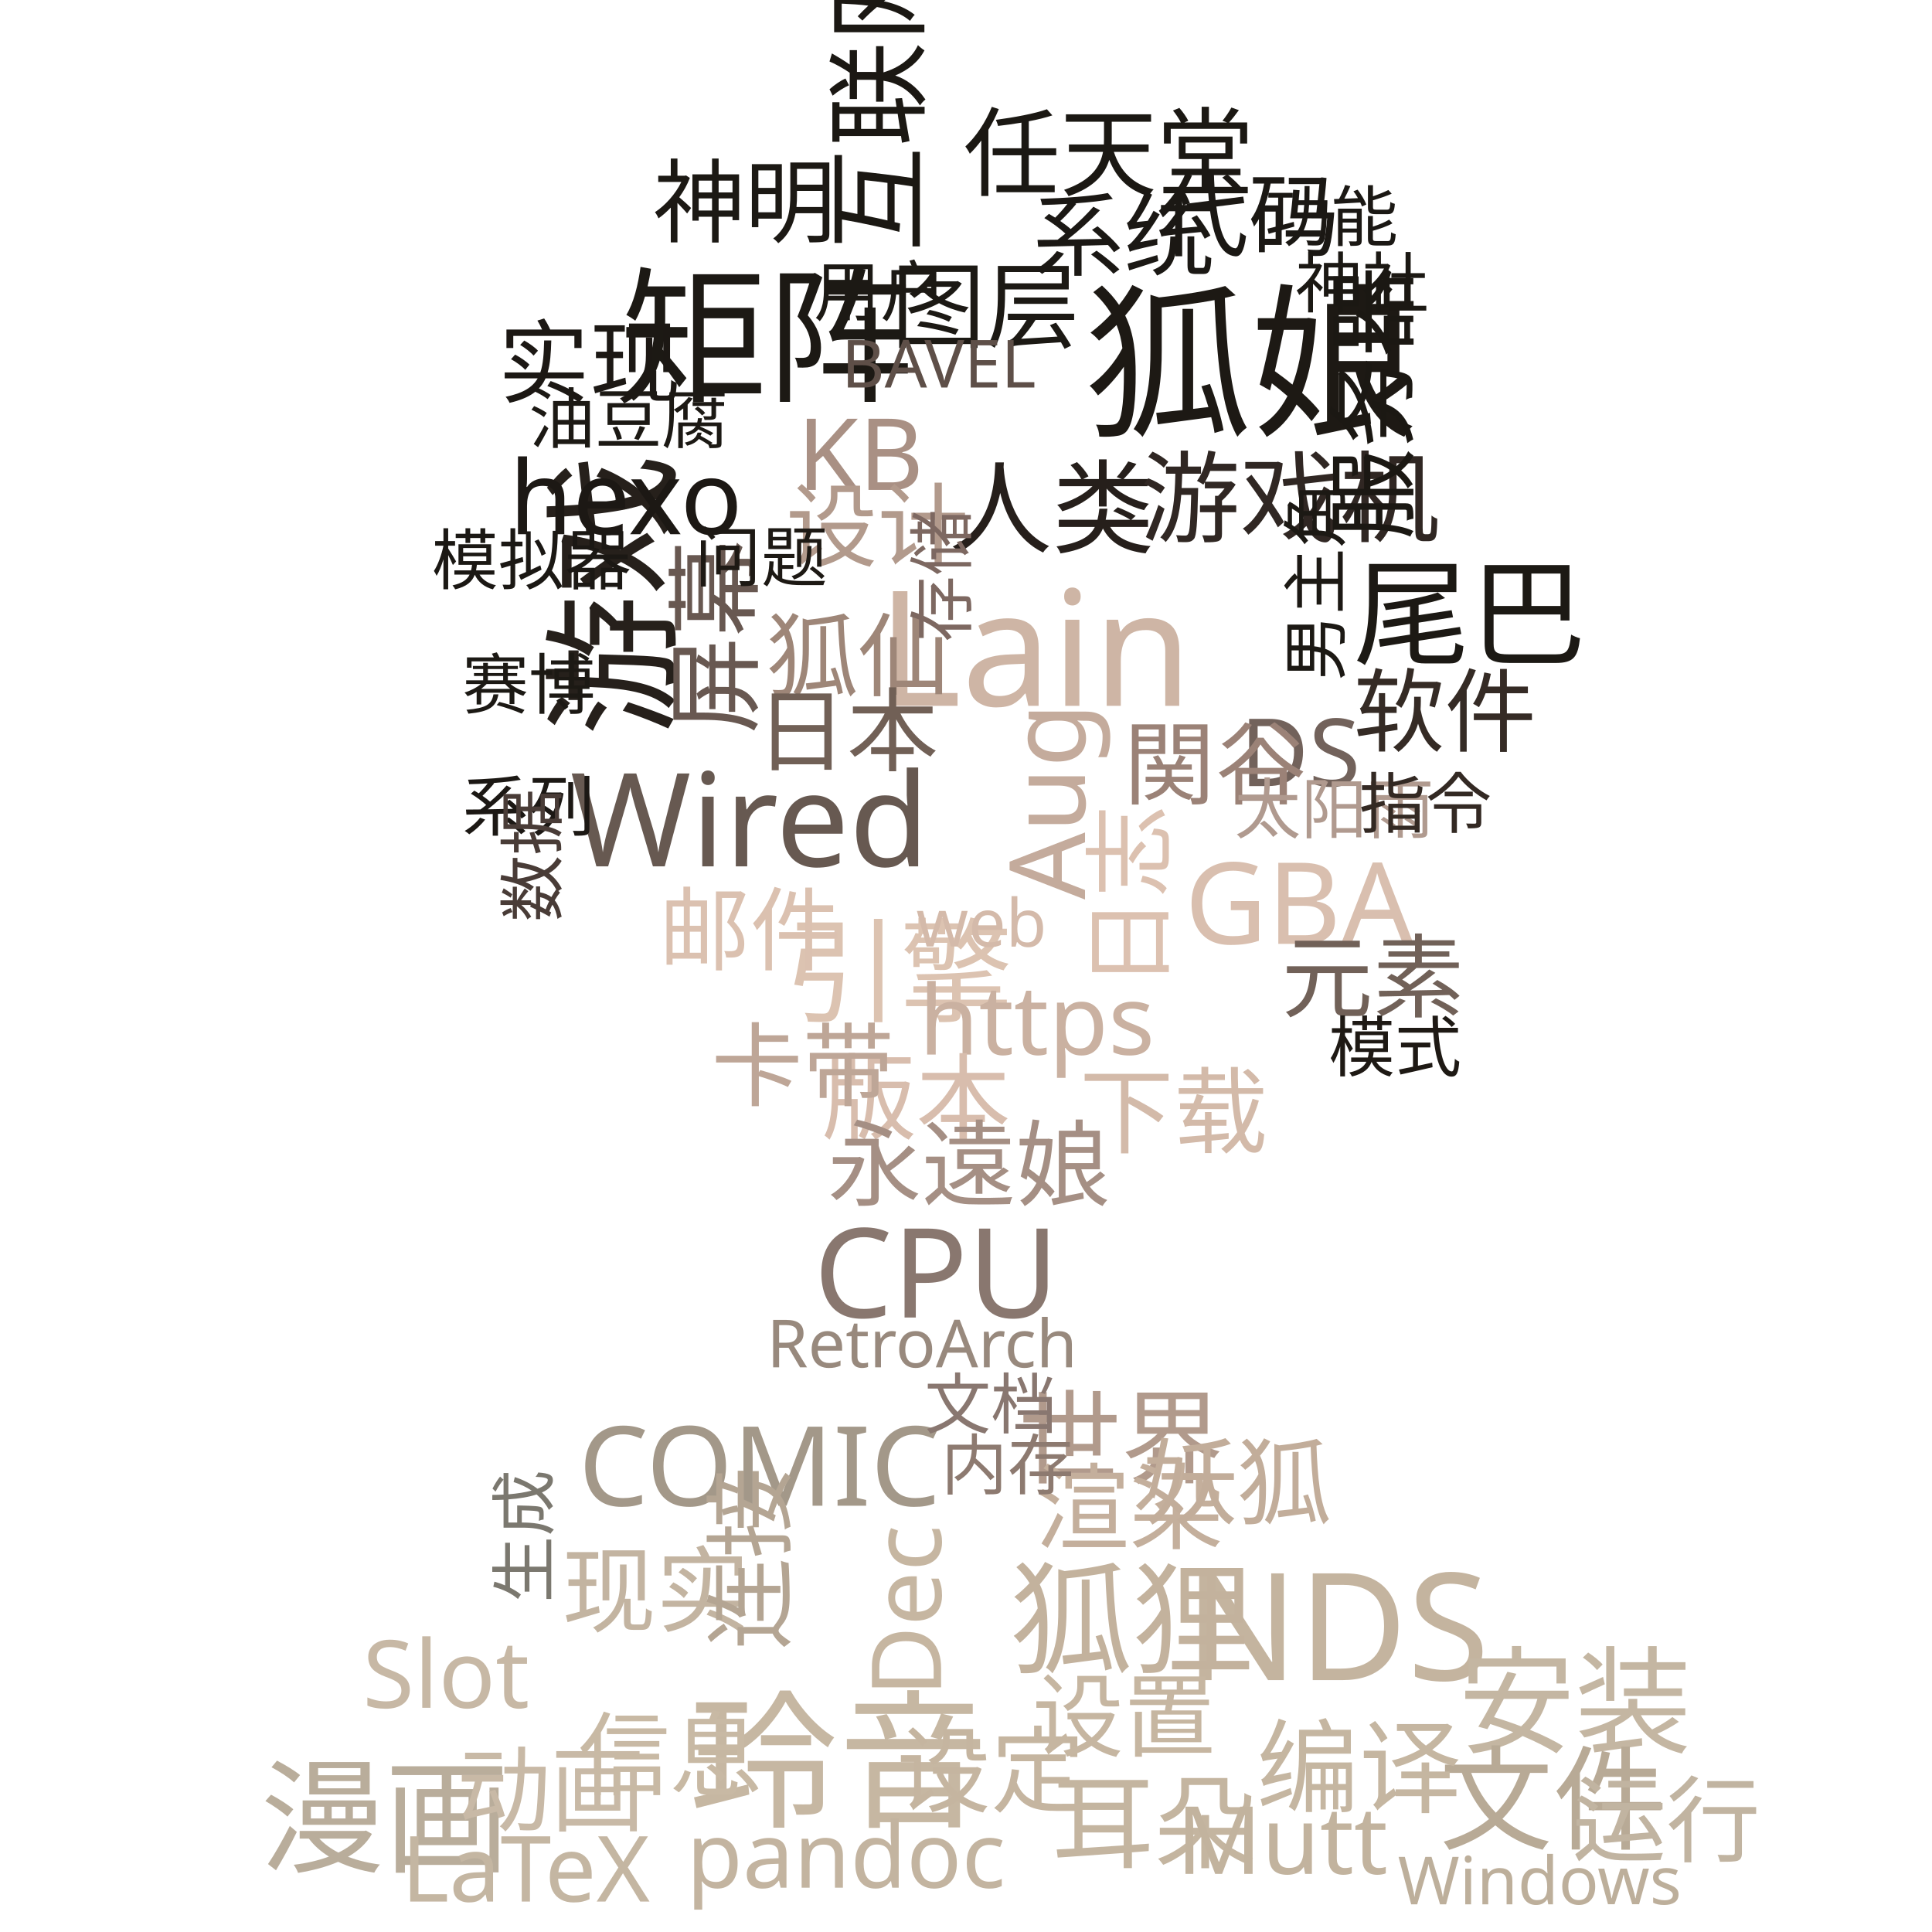
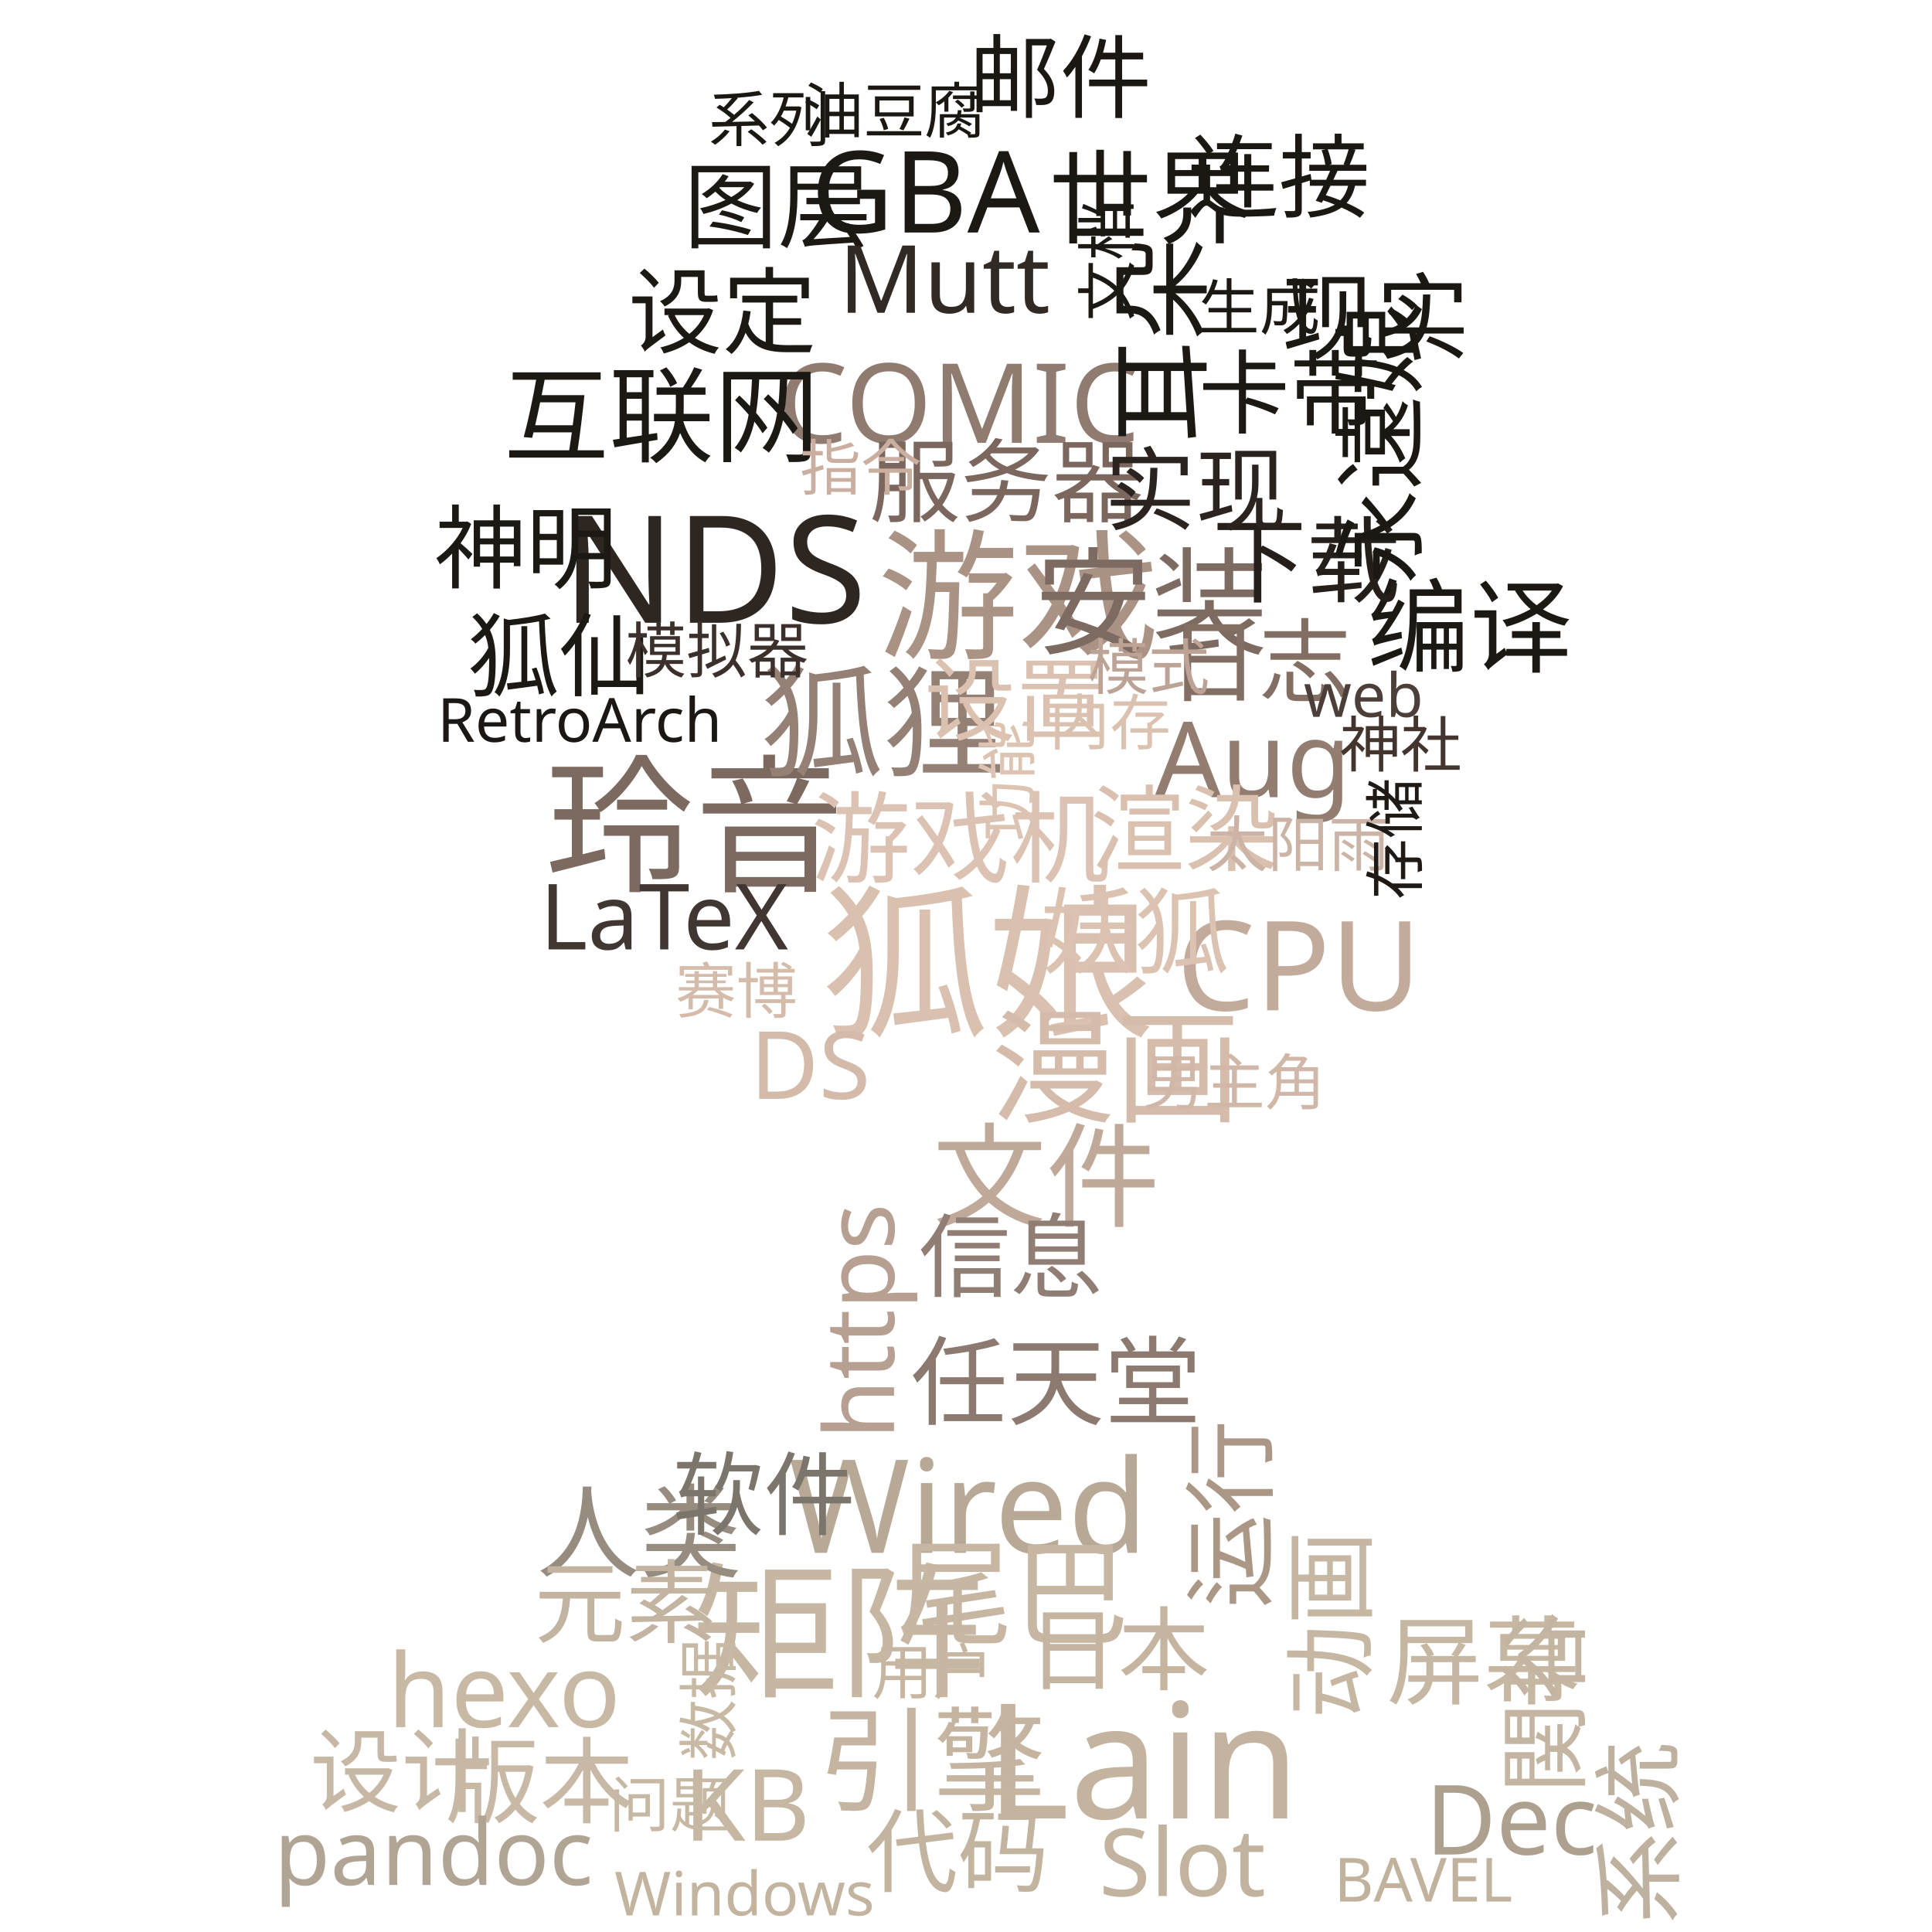
<svg xmlns="http://www.w3.org/2000/svg" width="698" height="698">
  <style>text{font-family:'Droid Sans Mono';font-weight:normal;font-style:normal;}</style>
-   <text transform="translate(392,153)" font-size="60" style="fill:rgb(29, 25, 20)">狐娘</text>
-   <text transform="translate(317,255)" font-size="58" style="fill:rgb(206, 181, 165)">Lain</text>
-   <text transform="translate(428,607)" font-size="54" style="fill:rgb(196, 180, 159)">NDS</text>
-   <text transform="translate(249,656)" font-size="54" style="fill:rgb(198, 183, 162)">玲音</text>
-   <text transform="translate(224,141)" font-size="53" style="fill:rgb(28, 25, 20)">矩阵</text>
-   <text transform="translate(240,266) rotate(-90)" font-size="51" style="fill:rgb(38, 32, 27)">游戏</text>
-   <text transform="translate(206,313)" font-size="47" style="fill:rgb(103, 89, 81)">Wired</text>
-   <text transform="translate(94,673)" font-size="45" style="fill:rgb(185, 173, 155)">漫画</text>
-   <text transform="translate(294,476)" font-size="45" style="fill:rgb(137, 119, 111)">CPU</text>
-   <text transform="translate(365,601)" font-size="44" style="fill:rgb(195, 178, 157)">狐狸</text>
-   <text transform="translate(489,237)" font-size="42" style="fill:rgb(28, 25, 20)">尾巴</text>
-   <text transform="translate(527,630)" font-size="42" style="fill:rgb(196, 182, 162)">安装</text>
-   <text transform="translate(520,665)" font-size="41" style="fill:rgb(184, 170, 150)">文件</text>
-   <text transform="translate(284,366)" font-size="41" style="fill:rgb(220, 195, 177)">引擎</text>
-   <text transform="translate(428,341)" font-size="41" style="fill:rgb(217, 191, 175)">GBA</text>
-   <text transform="translate(209,544)" font-size="40" style="fill:rgb(163, 152, 137)">COMIC</text>
-   <text transform="translate(392,325) rotate(-90)" font-size="38" style="fill:rgb(196, 171, 156)">Aug</text>
-   <text transform="translate(331,91) rotate(-90)" font-size="38" style="fill:rgb(27, 24, 19)">互联网</text>
-   <text transform="translate(368,533)" font-size="37" style="fill:rgb(177, 154, 140)">世界</text>
-   <text transform="translate(454,652)" font-size="37" style="fill:rgb(197, 182, 161)">编译</text>
-   <text transform="translate(343,197)" font-size="37" style="fill:rgb(38, 31, 27)">人类</text>
-   <text transform="translate(380,672)" font-size="37" style="fill:rgb(196, 181, 160)">耳朵</text>
-   <text transform="translate(184,193)" font-size="37" style="fill:rgb(28, 24, 20)">hexo</text>
-   <text transform="translate(288,177)" font-size="36" style="fill:rgb(169, 144, 132)">KB</text>
-   <text transform="translate(412,193)" font-size="36" style="fill:rgb(48, 39, 35)">游戏机</text>
-   <text transform="translate(271,265) rotate(-90)" font-size="35" style="fill:rgb(104, 88, 81)">屏幕</text>
-   <text transform="translate(332,381)" font-size="35" style="fill:rgb(202, 177, 161)">https</text>
-   <text transform="translate(348,68)" font-size="35" style="fill:rgb(27, 24, 19)">任天堂</text>
-   <text transform="translate(340,613) rotate(-90)" font-size="35" style="fill:rgb(198, 182, 161)">Dec</text>
-   <text transform="translate(297,409)" font-size="34" style="fill:rgb(216, 189, 173)">版本</text>
-   <text transform="translate(568,670)" font-size="34" style="fill:rgb(193, 180, 161)">运行</text>
-   <text transform="translate(390,414)" font-size="34" style="fill:rgb(211, 186, 169)">下载</text>
-   <text transform="translate(374,557)" font-size="34" style="fill:rgb(196, 175, 156)">渲染</text>
-   <text transform="translate(203,587)" font-size="34" style="fill:rgb(195, 180, 161)">现实</text>
-   <text transform="translate(165,659)" font-size="34" style="fill:rgb(200, 185, 166)">动画</text>
-   <text transform="translate(299,433)" font-size="34" style="fill:rgb(165, 143, 132)">永遠娘</text>
-   <text transform="translate(322,123)" font-size="34" style="fill:rgb(28, 25, 20)">图层</text>
-   <text transform="translate(448,284)" font-size="34" style="fill:rgb(114, 98, 91)">DS</text>
-   <text transform="translate(413,548)" font-size="34" style="fill:rgb(194, 173, 154)">妖狐</text>
-   <text transform="translate(324,652)" font-size="34" style="fill:rgb(197, 181, 160)">设定</text>
-   <text transform="translate(131,617)" font-size="34" style="fill:rgb(199, 184, 165)">Slot</text>
-   <text transform="translate(425,677)" font-size="34" style="fill:rgb(194, 179, 158)">Mutt</text>
-   <text transform="translate(373,632)" font-size="33" style="fill:rgb(198, 182, 161)">设置</text>
-   <text transform="translate(248,682)" font-size="33" style="fill:rgb(195, 180, 160)">pandoc</text>
-   <text transform="translate(283,596) rotate(-90)" font-size="33" style="fill:rgb(180, 165, 147)">连接</text>
-   <text transform="translate(508,195) rotate(-90)" font-size="33" style="fill:rgb(27, 24, 19)">服务器</text>
-   <text transform="translate(236,85)" font-size="33" style="fill:rgb(28, 25, 20)">神明</text>
-   <text transform="translate(418,90)" font-size="33" style="fill:rgb(27, 24, 20)">代码</text>
-   <text transform="translate(277,249)" font-size="33" style="fill:rgb(158, 134, 120)">狐仙</text>
-   <text transform="translate(145,687)" font-size="33" style="fill:rgb(196, 182, 162)">LaTeX</text>
-   <text transform="translate(420,357) rotate(-90)" font-size="33" style="fill:rgb(220, 193, 176)">日志</text>
-   <text transform="translate(273,276)" font-size="33" style="fill:rgb(113, 96, 86)">日本</text>
-   <text transform="translate(463,365)" font-size="33" style="fill:rgb(113, 97, 88)">元素</text>
-   <text transform="translate(180,143)" font-size="33" style="fill:rgb(28, 24, 20)">实现</text>
-   <text transform="translate(406,288)" font-size="33" style="fill:rgb(155, 130, 119)">関谷</text>
-   <text transform="translate(284,202)" font-size="33" style="fill:rgb(178, 154, 140)">设计</text>
-   <text transform="translate(373,97)" font-size="33" style="fill:rgb(27, 24, 20)">系统</text>
-   <text transform="translate(209,646)" font-size="33" style="fill:rgb(200, 185, 164)">信息</text>
-   <text transform="translate(257,397)" font-size="33" style="fill:rgb(190, 166, 151)">卡带</text>
-   <text transform="translate(238,348)" font-size="33" style="fill:rgb(219, 193, 176)">邮件</text>
-   <text transform="translate(489,269)" font-size="33" style="fill:rgb(53, 43, 37)">软件</text>
-   <text transform="translate(277,494)" font-size="24" style="fill:rgb(152, 137, 125)">RetroArch</text>
-   <text transform="translate(331,342)" font-size="24" style="fill:rgb(212, 186, 170)">web</text>
-   <text transform="translate(505,688)" font-size="24" style="fill:rgb(189, 175, 155)">Windows</text>
-   <text transform="translate(198,579) rotate(-90)" font-size="24" style="fill:rgb(123, 120, 111)">生成</text>
-   <text transform="translate(457,87)" font-size="24" style="fill:rgb(27, 24, 20)">功能</text>
-   <text transform="translate(191,160)" font-size="24" style="fill:rgb(28, 25, 20)">油豆腐</text>
-   <text transform="translate(167,256)" font-size="24" style="fill:rgb(28, 25, 20)">赛博</text>
-   <text transform="translate(167,300)" font-size="24" style="fill:rgb(28, 24, 20)">系列</text>
-   <text transform="translate(468,111)" font-size="24" style="fill:rgb(27, 24, 19)">神社</text>
-   <text transform="translate(480,387)" font-size="24" style="fill:rgb(30, 25, 20)">模式</text>
-   <text transform="translate(446,301)" font-size="24" style="fill:rgb(176, 154, 143)">太阳雨</text>
-   <text transform="translate(491,299)" font-size="24" style="fill:rgb(51, 41, 35)">指令</text>
-   <text transform="translate(304,140)" font-size="24" style="fill:rgb(94, 79, 72)">BAVEL</text>
-   <text transform="translate(156,211)" font-size="24" style="fill:rgb(27, 24, 20)">模拟器</text>
-   <text transform="translate(201,333) rotate(-90)" font-size="24" style="fill:rgb(73, 60, 55)">数据</text>
-   <text transform="translate(251,210)" font-size="24" style="fill:rgb(29, 25, 20)">问题</text>
-   <text transform="translate(484,246) rotate(-90)" font-size="24" style="fill:rgb(28, 25, 20)">男主角</text>
-   <text transform="translate(349,232) rotate(-90)" font-size="24" style="fill:rgb(125, 104, 97)">存储</text>
-   <text transform="translate(334,516)" font-size="24" style="fill:rgb(137, 119, 112)">文档</text>
-   <text transform="translate(340,538)" font-size="24" style="fill:rgb(141, 122, 112)">内存</text>
-   <text transform="translate(294,114)" font-size="24" style="fill:rgb(28, 25, 20)">用户</text>
+   <text transform="translate(297,370)" font-size="60" style="fill:rgb(218, 192, 175)">狐娘</text>
+   <text transform="translate(356,657)" font-size="58" style="fill:rgb(196, 180, 159)">Lain</text>
+   <text transform="translate(203,225)" font-size="54" style="fill:rgb(45, 38, 33)">NDS</text>
+   <text transform="translate(197,318)" font-size="54" style="fill:rgb(124, 106, 96)">玲音</text>
+   <text transform="translate(250,609)" font-size="53" style="fill:rgb(198, 183, 162)">矩阵</text>
+   <text transform="translate(317,234)" font-size="51" style="fill:rgb(170, 146, 133)">游戏</text>
+   <text transform="translate(285,561)" font-size="47" style="fill:rgb(184, 169, 150)">Wired</text>
+   <text transform="translate(358,402)" font-size="45" style="fill:rgb(213, 187, 170)">漫画</text>
+   <text transform="translate(425,365)" font-size="45" style="fill:rgb(195, 171, 156)">CPU</text>
+   <text transform="translate(275,277)" font-size="44" style="fill:rgb(148, 128, 117)">狐狸</text>
+   <text transform="translate(324,591)" font-size="42" style="fill:rgb(199, 183, 162)">尾巴</text>
+   <text transform="translate(374,233)" font-size="42" style="fill:rgb(125, 107, 98)">安装</text>
+   <text transform="translate(337,440)" font-size="41" style="fill:rgb(193, 169, 154)">文件</text>
+   <text transform="translate(296,651)" font-size="41" style="fill:rgb(197, 181, 160)">引擎</text>
+   <text transform="translate(293,84)" font-size="41" style="fill:rgb(28, 24, 20)">GBA</text>
+   <text transform="translate(281,160)" font-size="40" style="fill:rgb(143, 123, 112)">COMIC</text>
+   <text transform="translate(417,288)" font-size="38" style="fill:rgb(147, 125, 113)">Aug</text>
+   <text transform="translate(182,164)" font-size="38" style="fill:rgb(28, 25, 20)">互联网</text>
+   <text transform="translate(379,85)" font-size="37" style="fill:rgb(27, 24, 19)">世界</text>
+   <text transform="translate(494,240)" font-size="37" style="fill:rgb(28, 25, 20)">编译</text>
+   <text transform="translate(194,567)" font-size="37" style="fill:rgb(150, 140, 127)">人类</text>
+   <text transform="translate(433,160) rotate(-90)" font-size="37" style="fill:rgb(28, 25, 20)">耳朵</text>
+   <text transform="translate(140,624)" font-size="37" style="fill:rgb(200, 185, 165)">hexo</text>
+   <text transform="translate(247,665)" font-size="36" style="fill:rgb(198, 183, 162)">KB</text>
+   <text transform="translate(293,316)" font-size="36" style="fill:rgb(220, 194, 178)">游戏机</text>
+   <text transform="translate(501,613)" font-size="35" style="fill:rgb(198, 183, 162)">屏幕</text>
+   <text transform="translate(323,520) rotate(-90)" font-size="35" style="fill:rgb(183, 159, 146)">https</text>
+   <text transform="translate(329,512)" font-size="35" style="fill:rgb(140, 121, 112)">任天堂</text>
+   <text transform="translate(515,670)" font-size="35" style="fill:rgb(174, 160, 142)">Dec</text>
+   <text transform="translate(161,656)" font-size="34" style="fill:rgb(200, 185, 166)">版本</text>
+   <text transform="translate(457,581) rotate(-90)" font-size="34" style="fill:rgb(170, 151, 133)">运行</text>
+   <text transform="translate(438,215)" font-size="34" style="fill:rgb(37, 31, 27)">下载</text>
+   <text transform="translate(394,312)" font-size="34" style="fill:rgb(218, 192, 175)">渲染</text>
+   <text transform="translate(463,127)" font-size="34" style="fill:rgb(27, 24, 19)">现实</text>
+   <text transform="translate(493,621) rotate(-90)" font-size="34" style="fill:rgb(198, 183, 163)">动画</text>
+   <text transform="translate(511,211) rotate(-90)" font-size="34" style="fill:rgb(27, 24, 19)">永遠娘</text>
+   <text transform="translate(247,87)" font-size="34" style="fill:rgb(28, 25, 20)">图层</text>
+   <text transform="translate(271,397)" font-size="34" style="fill:rgb(212, 186, 169)">DS</text>
+   <text transform="translate(376,349)" font-size="34" style="fill:rgb(220, 194, 176)">妖狐</text>
+   <text transform="translate(227,125)" font-size="34" style="fill:rgb(28, 25, 20)">设定</text>
+   <text transform="translate(397,685)" font-size="34" style="fill:rgb(193, 179, 158)">Slot</text>
+   <text transform="translate(303,113)" font-size="34" style="fill:rgb(48, 41, 36)">Mutt</text>
+   <text transform="translate(334,265)" font-size="33" style="fill:rgb(219, 193, 176)">设置</text>
+   <text transform="translate(99,681)" font-size="33" style="fill:rgb(176, 165, 149)">pandoc</text>
+   <text transform="translate(429,76)" font-size="33" style="fill:rgb(27, 24, 19)">连接</text>
+   <text transform="translate(314,186)" font-size="33" style="fill:rgb(123, 103, 94)">服务器</text>
+   <text transform="translate(157,210)" font-size="33" style="fill:rgb(28, 24, 20)">神明</text>
+   <text transform="translate(313,681)" font-size="33" style="fill:rgb(195, 180, 159)">代码</text>
+   <text transform="translate(169,249)" font-size="33" style="fill:rgb(28, 25, 20)">狐仙</text>
+   <text transform="translate(195,343)" font-size="33" style="fill:rgb(64, 55, 50)">LaTeX</text>
+   <text transform="translate(422,251)" font-size="33" style="fill:rgb(131, 110, 99)">日志</text>
+   <text transform="translate(371,608)" font-size="33" style="fill:rgb(197, 181, 160)">日本</text>
+   <text transform="translate(193,591)" font-size="33" style="fill:rgb(194, 180, 160)">元素</text>
+   <text transform="translate(399,189)" font-size="33" style="fill:rgb(43, 35, 31)">实现</text>
+   <text transform="translate(570,648) rotate(-90)" font-size="33" style="fill:rgb(196, 181, 162)">関谷</text>
+   <text transform="translate(112,652)" font-size="33" style="fill:rgb(198, 184, 164)">设计</text>
+   <text transform="translate(604,695) rotate(-90)" font-size="33" style="fill:rgb(191, 177, 160)">系统</text>
+   <text transform="translate(332,466)" font-size="33" style="fill:rgb(144, 125, 116)">信息</text>
+   <text transform="translate(433,154)" font-size="33" style="fill:rgb(28, 25, 20)">卡带</text>
+   <text transform="translate(350,40)" font-size="33" style="fill:rgb(27, 24, 19)">邮件</text>
+   <text transform="translate(243,552)" font-size="33" style="fill:rgb(123, 117, 107)">软件</text>
+   <text transform="translate(158,268)" font-size="22" style="fill:rgb(26, 23, 20)">RetroArch</text>
+   <text transform="translate(471,259)" font-size="22" style="fill:rgb(76, 63, 57)">web</text>
+   <text transform="translate(222,692)" font-size="22" style="fill:rgb(194, 180, 159)">Windows</text>
+   <text transform="translate(433,119)" font-size="22" style="fill:rgb(28, 25, 20)">生成</text>
+   <text transform="translate(372,304) rotate(-90)" font-size="22" style="fill:rgb(221, 195, 177)">功能</text>
+   <text transform="translate(290,48)" font-size="22" style="fill:rgb(27, 24, 20)">油豆腐</text>
+   <text transform="translate(244,366)" font-size="22" style="fill:rgb(213, 187, 170)">赛博</text>
+   <text transform="translate(256,51)" font-size="22" style="fill:rgb(27, 24, 19)">系列</text>
+   <text transform="translate(484,277)" font-size="22" style="fill:rgb(67, 53, 46)">神社</text>
+   <text transform="translate(393,249)" font-size="22" style="fill:rgb(188, 163, 149)">模式</text>
+   <text transform="translate(436,313)" font-size="22" style="fill:rgb(203, 179, 165)">太阳雨</text>
+   <text transform="translate(289,177)" font-size="22" style="fill:rgb(202, 175, 160)">指令</text>
+   <text transform="translate(482,687)" font-size="22" style="fill:rgb(192, 178, 157)">BAVEL</text>
+   <text transform="translate(226,243)" font-size="22" style="fill:rgb(59, 48, 43)">模拟器</text>
+   <text transform="translate(264,636) rotate(-90)" font-size="22" style="fill:rgb(200, 185, 164)">数据</text>
+   <text transform="translate(220,660)" font-size="22" style="fill:rgb(199, 184, 163)">问题</text>
+   <text transform="translate(413,399)" font-size="22" style="fill:rgb(208, 183, 167)">男主角</text>
+   <text transform="translate(512,325) rotate(-90)" font-size="22" style="fill:rgb(31, 26, 22)">存储</text>
+   <text transform="translate(408,116) rotate(-90)" font-size="22" style="fill:rgb(28, 24, 20)">文档</text>
+   <text transform="translate(379,269)" font-size="22" style="fill:rgb(219, 194, 176)">内存</text>
+   <text transform="translate(315,612)" font-size="22" style="fill:rgb(198, 182, 162)">用户</text>
</svg>
